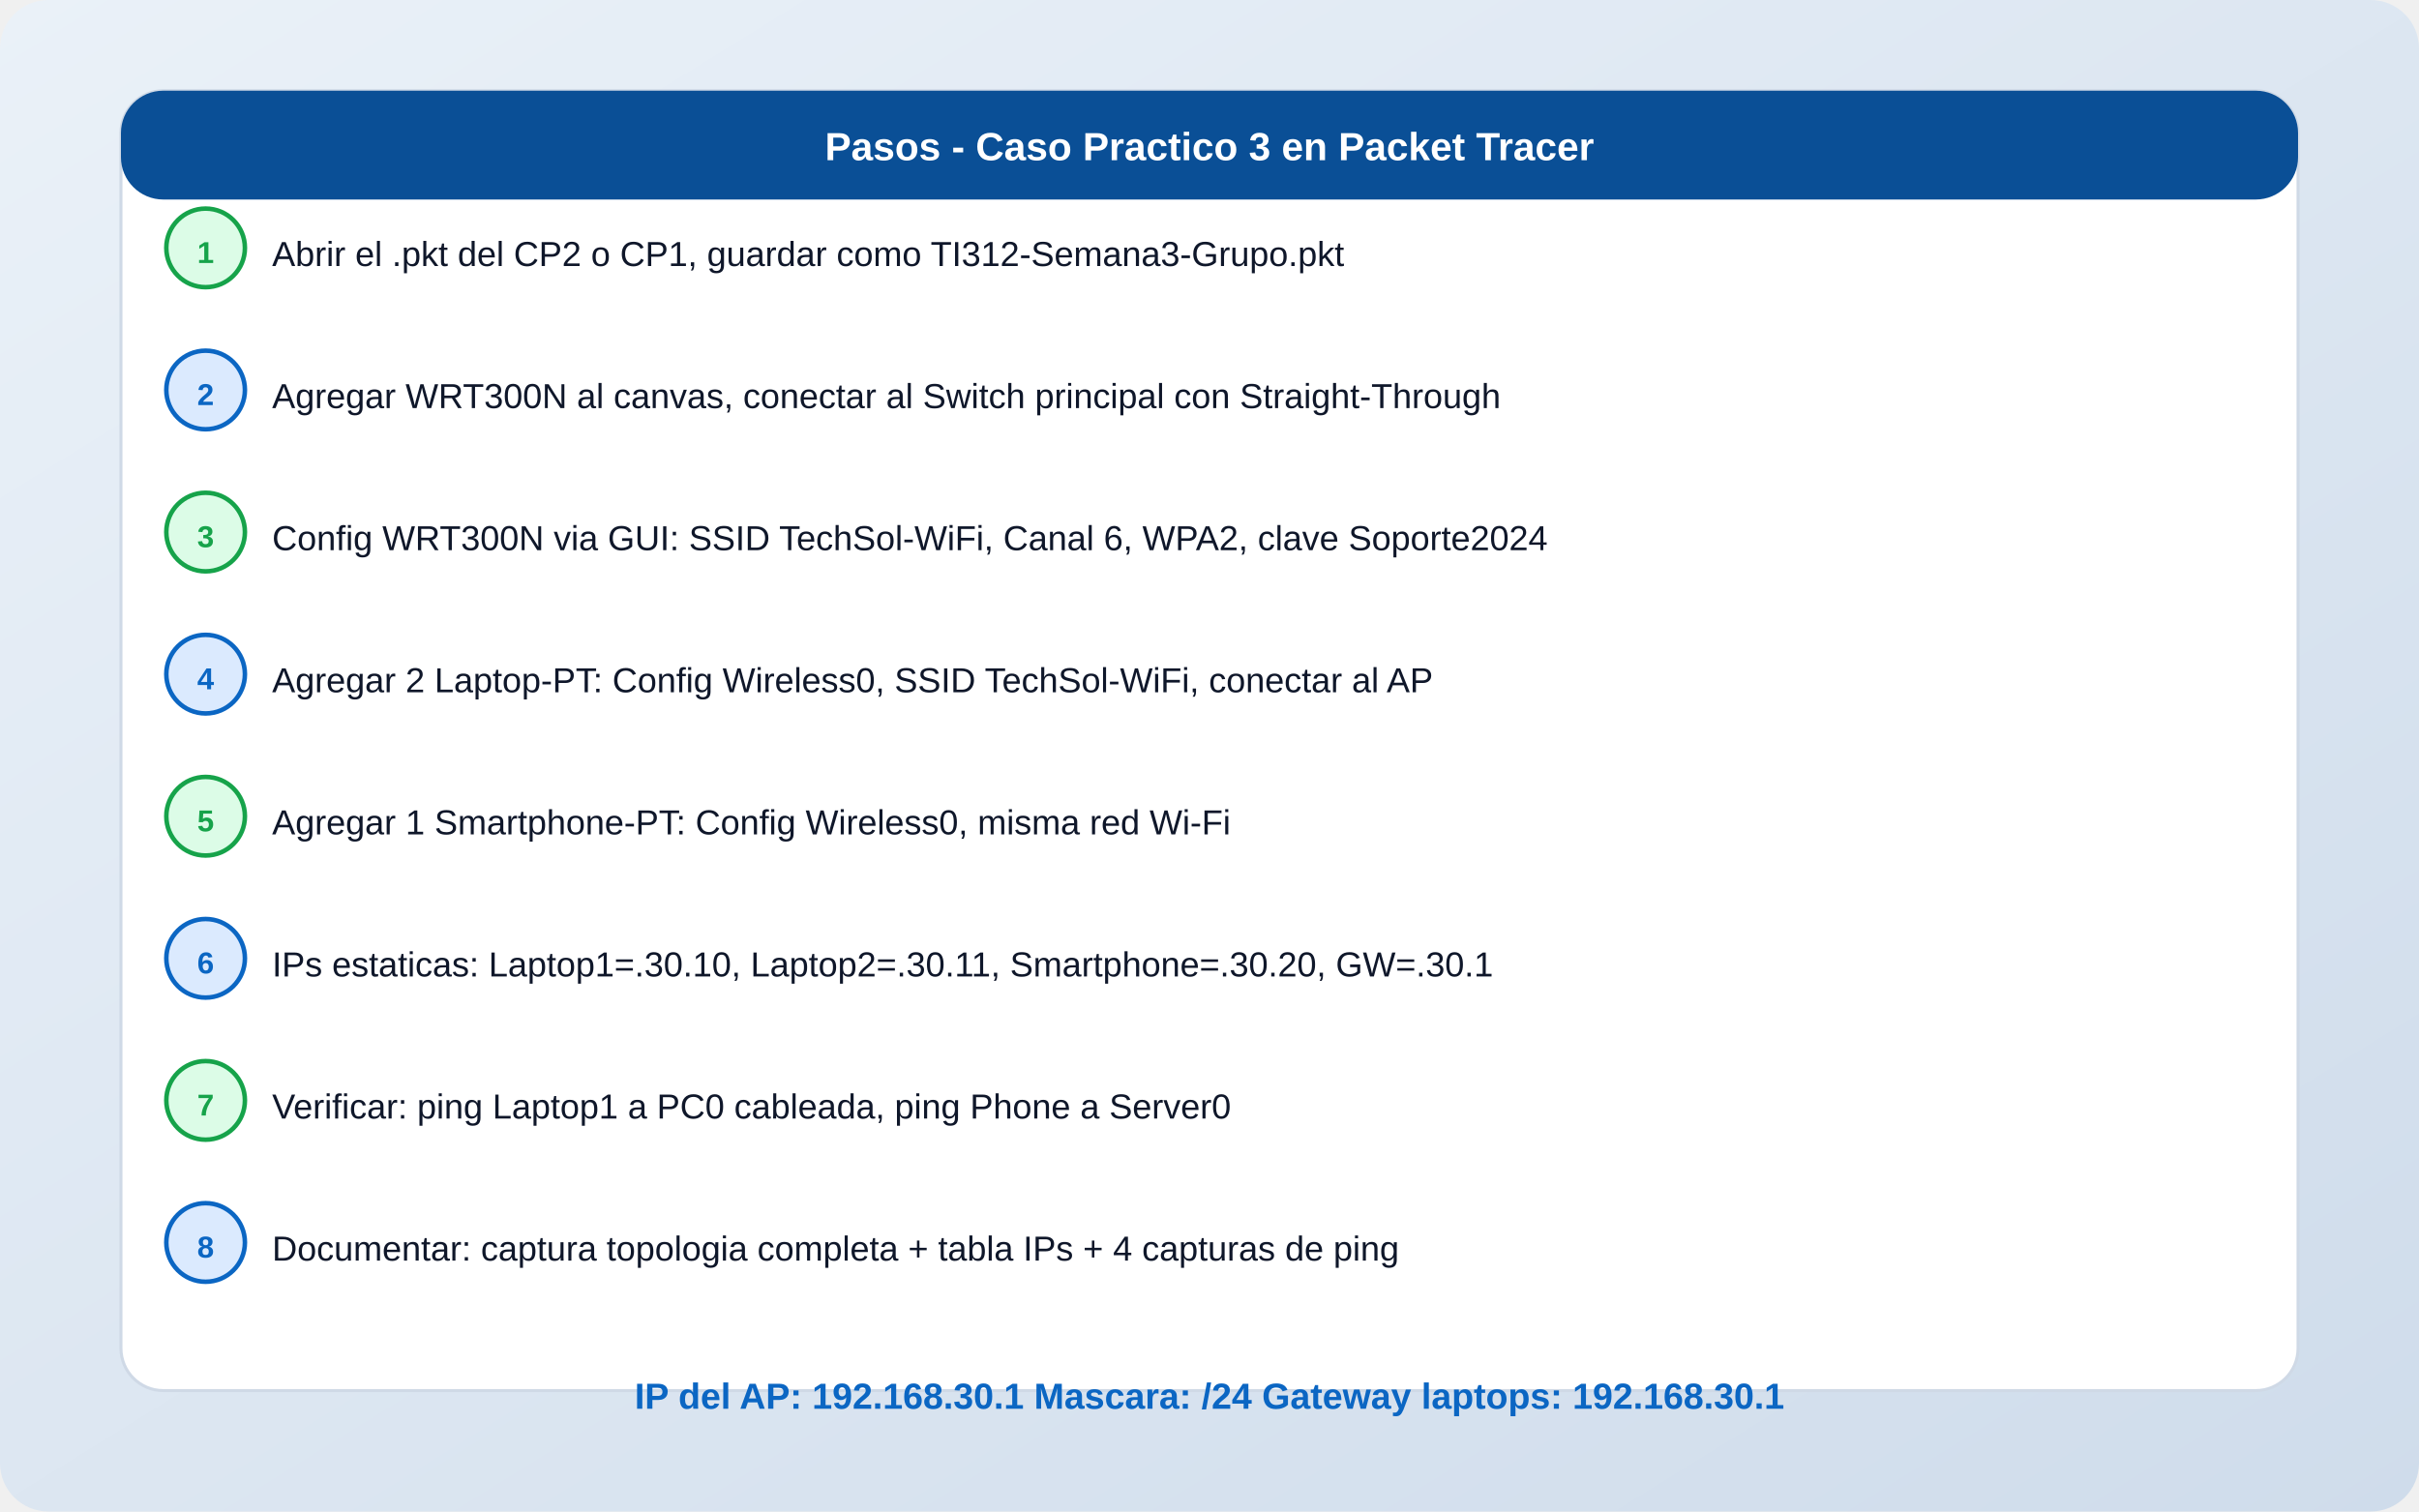
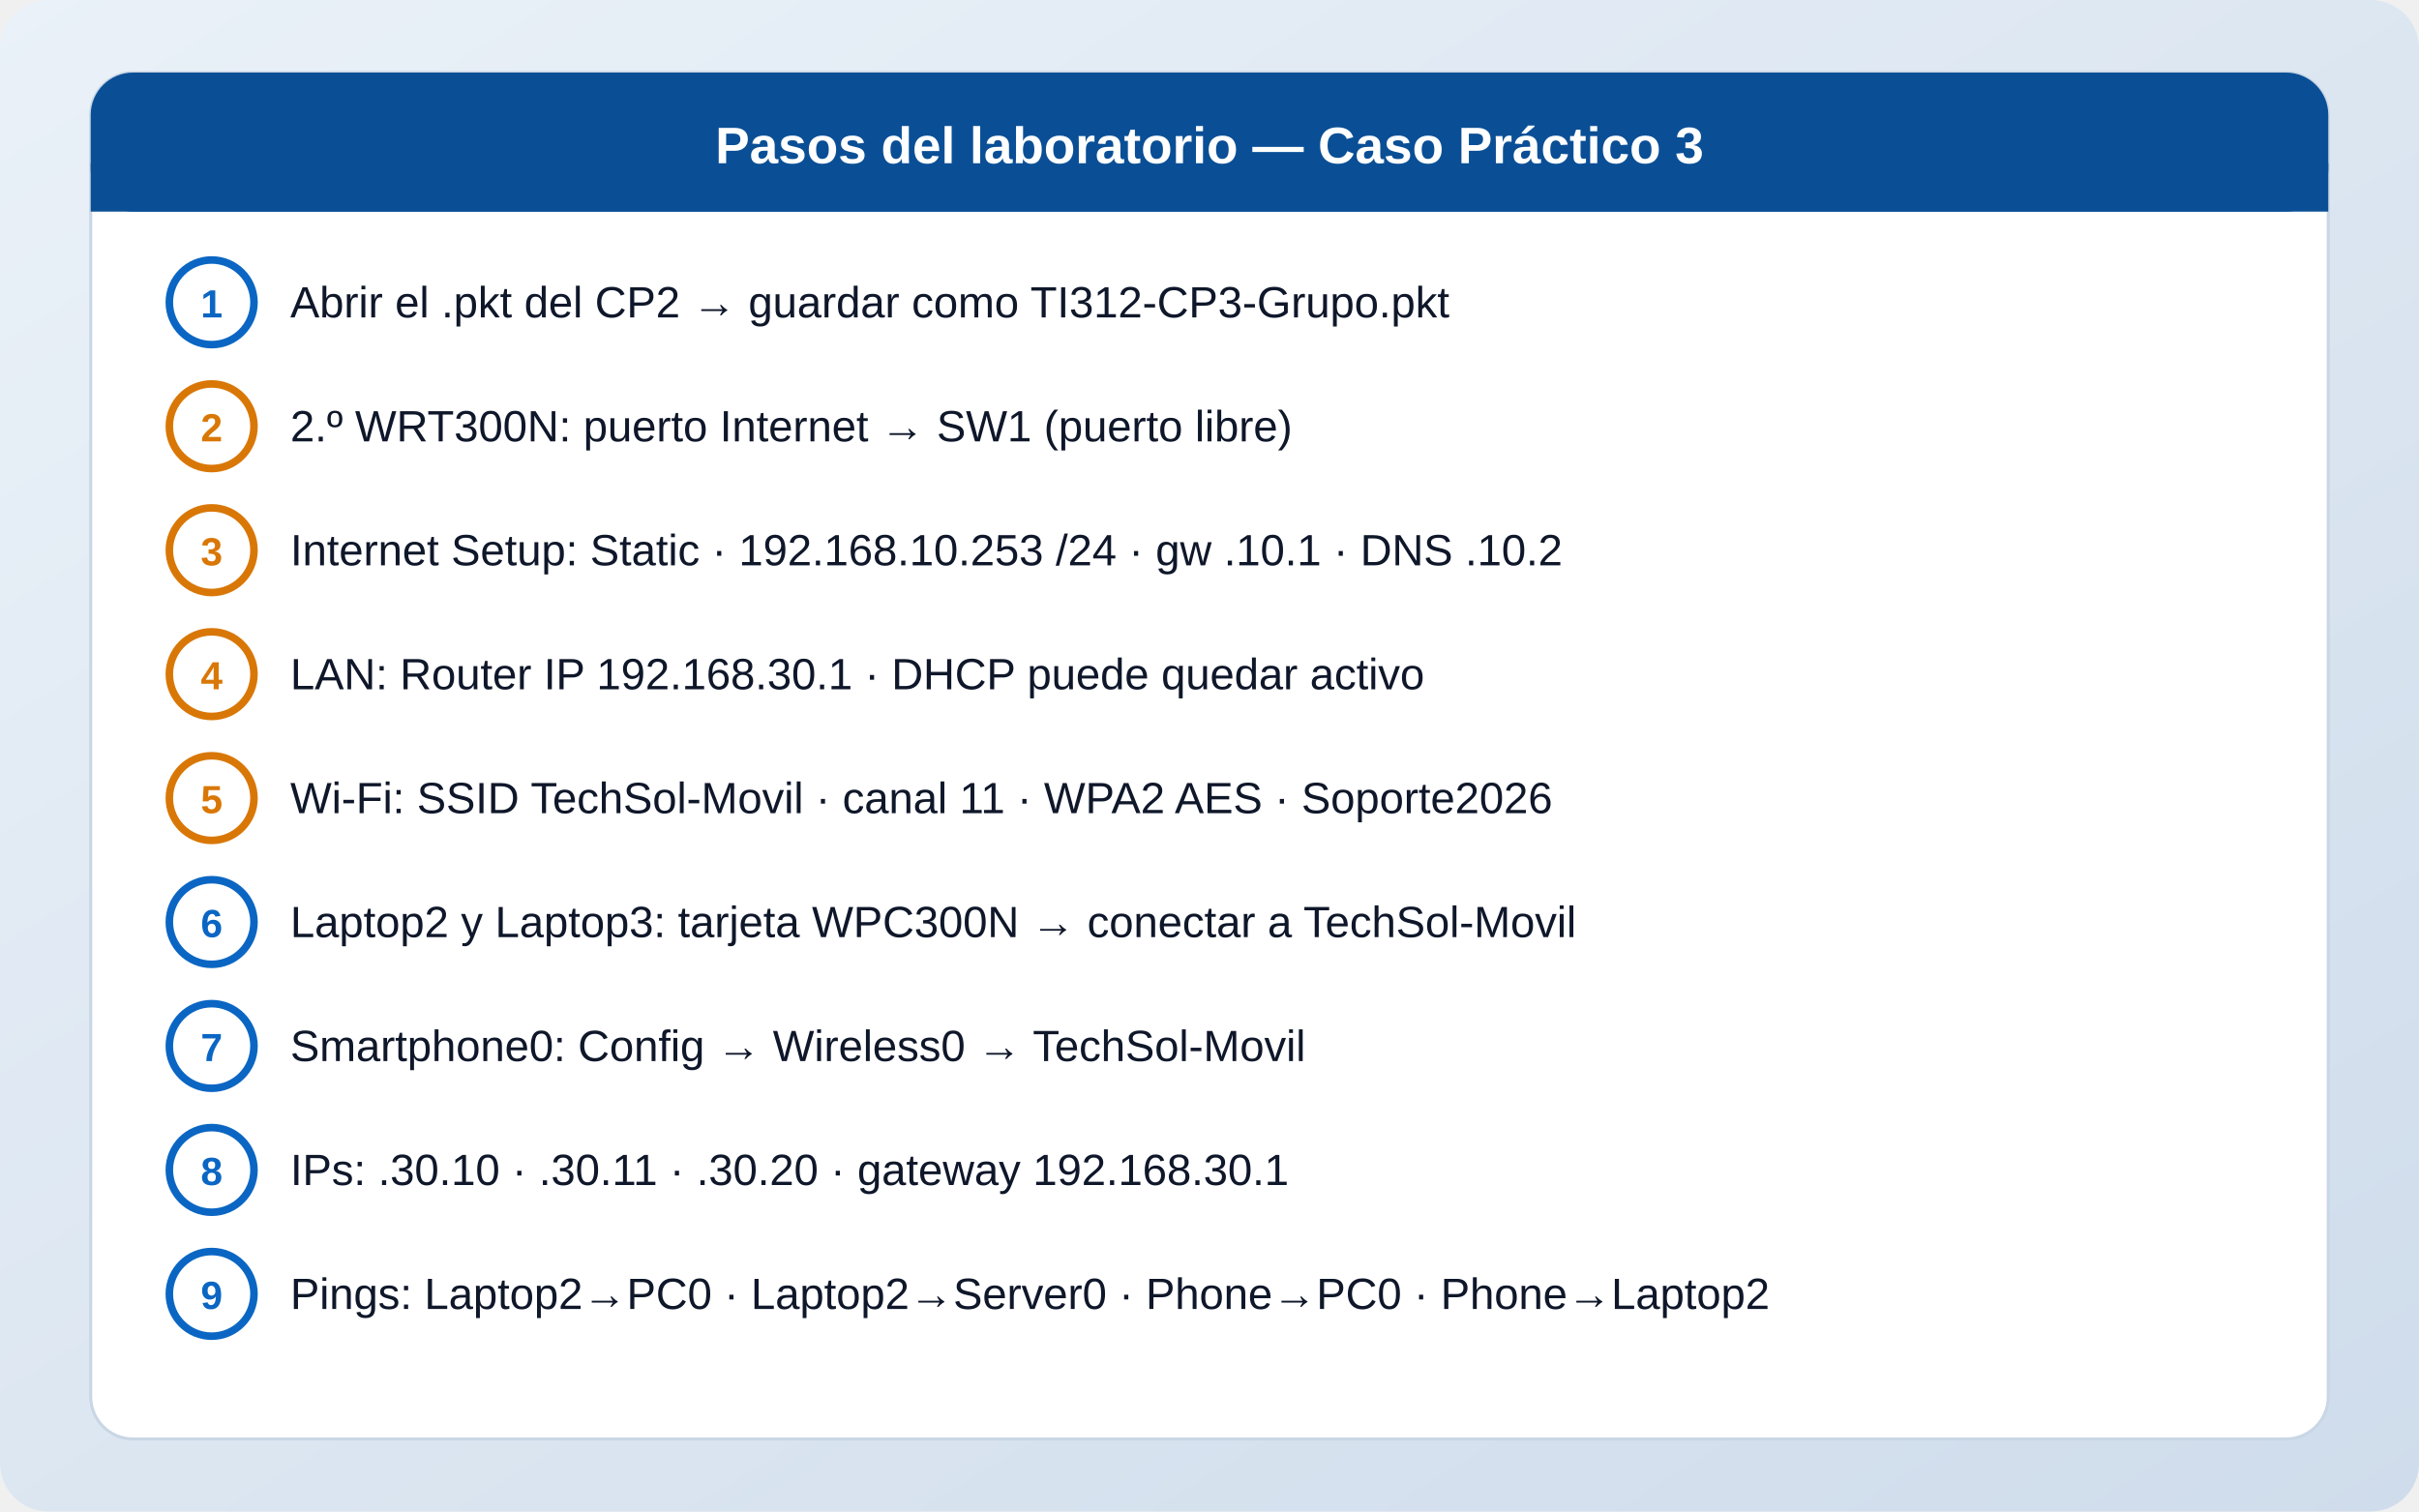
<svg xmlns="http://www.w3.org/2000/svg" width="800" height="500" viewBox="0 0 800 500">
  <defs>
    <linearGradient id="bg" x1="0%" y1="0%" x2="100%" y2="100%">
      <stop offset="0%" stop-color="#eaf1f8" />
      <stop offset="100%" stop-color="#cfdceb" />
    </linearGradient>
  </defs>
  <rect width="800" height="500" fill="url(#bg)" rx="16" />
-   <rect x="40" y="30" width="720" height="430" rx="14" fill="#ffffff" stroke="#cfd9e6" stroke-width="1" />
-   <rect x="40" y="30" width="720" height="36" rx="14" fill="#0a4f96" />
-   <text x="400" y="53" font-family="Arial,sans-serif" font-size="13" font-weight="bold" fill="#ffffff" text-anchor="middle">Pasos - Caso Practico 3 en Packet Tracer</text>
-   <circle cx="68" cy="82" r="13" fill="#dcfce7" stroke="#16a34a" stroke-width="1.5" />
-   <text x="68" y="87" font-family="Arial,sans-serif" font-size="10" font-weight="bold" fill="#16a34a" text-anchor="middle">1</text>
-   <text x="90" y="88" font-family="Arial,sans-serif" font-size="11.5" font-weight="normal" fill="#0f172a" text-anchor="start">Abrir el .pkt del CP2 o CP1, guardar como TI312-Semana3-Grupo.pkt</text>
-   <circle cx="68" cy="129" r="13" fill="#dbeafe" stroke="#0b66c3" stroke-width="1.5" />
-   <text x="68" y="134" font-family="Arial,sans-serif" font-size="10" font-weight="bold" fill="#0b66c3" text-anchor="middle">2</text>
-   <text x="90" y="135" font-family="Arial,sans-serif" font-size="11.5" font-weight="normal" fill="#0f172a" text-anchor="start">Agregar WRT300N al canvas, conectar al Switch principal con Straight-Through</text>
-   <circle cx="68" cy="176" r="13" fill="#dcfce7" stroke="#16a34a" stroke-width="1.5" />
-   <text x="68" y="181" font-family="Arial,sans-serif" font-size="10" font-weight="bold" fill="#16a34a" text-anchor="middle">3</text>
-   <text x="90" y="182" font-family="Arial,sans-serif" font-size="11.5" font-weight="normal" fill="#0f172a" text-anchor="start">Config WRT300N via GUI: SSID TechSol-WiFi, Canal 6, WPA2, clave Soporte2024</text>
-   <circle cx="68" cy="223" r="13" fill="#dbeafe" stroke="#0b66c3" stroke-width="1.5" />
-   <text x="68" y="228" font-family="Arial,sans-serif" font-size="10" font-weight="bold" fill="#0b66c3" text-anchor="middle">4</text>
-   <text x="90" y="229" font-family="Arial,sans-serif" font-size="11.5" font-weight="normal" fill="#0f172a" text-anchor="start">Agregar 2 Laptop-PT: Config Wireless0, SSID TechSol-WiFi, conectar al AP</text>
-   <circle cx="68" cy="270" r="13" fill="#dcfce7" stroke="#16a34a" stroke-width="1.5" />
-   <text x="68" y="275" font-family="Arial,sans-serif" font-size="10" font-weight="bold" fill="#16a34a" text-anchor="middle">5</text>
-   <text x="90" y="276" font-family="Arial,sans-serif" font-size="11.5" font-weight="normal" fill="#0f172a" text-anchor="start">Agregar 1 Smartphone-PT: Config Wireless0, misma red Wi-Fi</text>
-   <circle cx="68" cy="317" r="13" fill="#dbeafe" stroke="#0b66c3" stroke-width="1.5" />
-   <text x="68" y="322" font-family="Arial,sans-serif" font-size="10" font-weight="bold" fill="#0b66c3" text-anchor="middle">6</text>
-   <text x="90" y="323" font-family="Arial,sans-serif" font-size="11.5" font-weight="normal" fill="#0f172a" text-anchor="start">IPs estaticas: Laptop1=.30.10, Laptop2=.30.11, Smartphone=.30.20, GW=.30.1</text>
-   <circle cx="68" cy="364" r="13" fill="#dcfce7" stroke="#16a34a" stroke-width="1.5" />
-   <text x="68" y="369" font-family="Arial,sans-serif" font-size="10" font-weight="bold" fill="#16a34a" text-anchor="middle">7</text>
-   <text x="90" y="370" font-family="Arial,sans-serif" font-size="11.5" font-weight="normal" fill="#0f172a" text-anchor="start">Verificar: ping Laptop1 a PC0 cableada, ping Phone a Server0</text>
-   <circle cx="68" cy="411" r="13" fill="#dbeafe" stroke="#0b66c3" stroke-width="1.5" />
-   <text x="68" y="416" font-family="Arial,sans-serif" font-size="10" font-weight="bold" fill="#0b66c3" text-anchor="middle">8</text>
-   <text x="90" y="417" font-family="Arial,sans-serif" font-size="11.5" font-weight="normal" fill="#0f172a" text-anchor="start">Documentar: captura topologia completa + tabla IPs + 4 capturas de ping</text>
-   <text x="400" y="466" font-family="Arial,sans-serif" font-size="12" font-weight="bold" fill="#0b66c3" text-anchor="middle">IP del AP: 192.168.30.1  Mascara: /24  Gateway laptops: 192.168.30.1</text>
+   <rect x="30" y="24" width="740" height="452" rx="14" fill="#fff" stroke="#c9d6e5" />
+   <rect x="30" y="24" width="740" height="46" rx="14" fill="#0a4f96" />
+   <rect x="30" y="54" width="740" height="16" fill="#0a4f96" />
+   <text x="400" y="54" font-family="Arial,sans-serif" font-size="17" font-weight="bold" fill="#fff" text-anchor="middle">Pasos del laboratorio — Caso Práctico 3</text>
+   <circle cx="70" cy="100" r="14" fill="#fff" stroke="#0b66c3" stroke-width="2.5" />
+   <text x="70" y="105" font-family="Arial,sans-serif" font-size="13" font-weight="bold" fill="#0b66c3" text-anchor="middle">1</text>
+   <text x="96" y="105" font-family="Arial,sans-serif" font-size="14.5" font-weight="normal" fill="#0f172a" text-anchor="start">Abrir el .pkt del CP2 → guardar como TI312-CP3-Grupo.pkt</text>
+   <circle cx="70" cy="141" r="14" fill="#fff" stroke="#d97706" stroke-width="2.5" />
+   <text x="70" y="146" font-family="Arial,sans-serif" font-size="13" font-weight="bold" fill="#d97706" text-anchor="middle">2</text>
+   <text x="96" y="146" font-family="Arial,sans-serif" font-size="14.5" font-weight="normal" fill="#0f172a" text-anchor="start">2.º WRT300N: puerto Internet → SW1 (puerto libre)</text>
+   <circle cx="70" cy="182" r="14" fill="#fff" stroke="#d97706" stroke-width="2.5" />
+   <text x="70" y="187" font-family="Arial,sans-serif" font-size="13" font-weight="bold" fill="#d97706" text-anchor="middle">3</text>
+   <text x="96" y="187" font-family="Arial,sans-serif" font-size="14.5" font-weight="normal" fill="#0f172a" text-anchor="start">Internet Setup: Static · 192.168.10.253 /24 · gw .10.1 · DNS .10.2</text>
+   <circle cx="70" cy="223" r="14" fill="#fff" stroke="#d97706" stroke-width="2.5" />
+   <text x="70" y="228" font-family="Arial,sans-serif" font-size="13" font-weight="bold" fill="#d97706" text-anchor="middle">4</text>
+   <text x="96" y="228" font-family="Arial,sans-serif" font-size="14.5" font-weight="normal" fill="#0f172a" text-anchor="start">LAN: Router IP 192.168.30.1 · DHCP puede quedar activo</text>
+   <circle cx="70" cy="264" r="14" fill="#fff" stroke="#d97706" stroke-width="2.5" />
+   <text x="70" y="269" font-family="Arial,sans-serif" font-size="13" font-weight="bold" fill="#d97706" text-anchor="middle">5</text>
+   <text x="96" y="269" font-family="Arial,sans-serif" font-size="14.5" font-weight="normal" fill="#0f172a" text-anchor="start">Wi-Fi: SSID TechSol-Movil · canal 11 · WPA2 AES · Soporte2026</text>
+   <circle cx="70" cy="305" r="14" fill="#fff" stroke="#0b66c3" stroke-width="2.5" />
+   <text x="70" y="310" font-family="Arial,sans-serif" font-size="13" font-weight="bold" fill="#0b66c3" text-anchor="middle">6</text>
+   <text x="96" y="310" font-family="Arial,sans-serif" font-size="14.5" font-weight="normal" fill="#0f172a" text-anchor="start">Laptop2 y Laptop3: tarjeta WPC300N → conectar a TechSol-Movil</text>
+   <circle cx="70" cy="346" r="14" fill="#fff" stroke="#0b66c3" stroke-width="2.5" />
+   <text x="70" y="351" font-family="Arial,sans-serif" font-size="13" font-weight="bold" fill="#0b66c3" text-anchor="middle">7</text>
+   <text x="96" y="351" font-family="Arial,sans-serif" font-size="14.5" font-weight="normal" fill="#0f172a" text-anchor="start">Smartphone0: Config → Wireless0 → TechSol-Movil</text>
+   <circle cx="70" cy="387" r="14" fill="#fff" stroke="#0b66c3" stroke-width="2.5" />
+   <text x="70" y="392" font-family="Arial,sans-serif" font-size="13" font-weight="bold" fill="#0b66c3" text-anchor="middle">8</text>
+   <text x="96" y="392" font-family="Arial,sans-serif" font-size="14.5" font-weight="normal" fill="#0f172a" text-anchor="start">IPs: .30.10 · .30.11 · .30.20 · gateway 192.168.30.1</text>
+   <circle cx="70" cy="428" r="14" fill="#fff" stroke="#0b66c3" stroke-width="2.5" />
+   <text x="70" y="433" font-family="Arial,sans-serif" font-size="13" font-weight="bold" fill="#0b66c3" text-anchor="middle">9</text>
+   <text x="96" y="433" font-family="Arial,sans-serif" font-size="14.5" font-weight="normal" fill="#0f172a" text-anchor="start">Pings: Laptop2→PC0 · Laptop2→Server0 · Phone→PC0 · Phone→Laptop2</text>
</svg>
